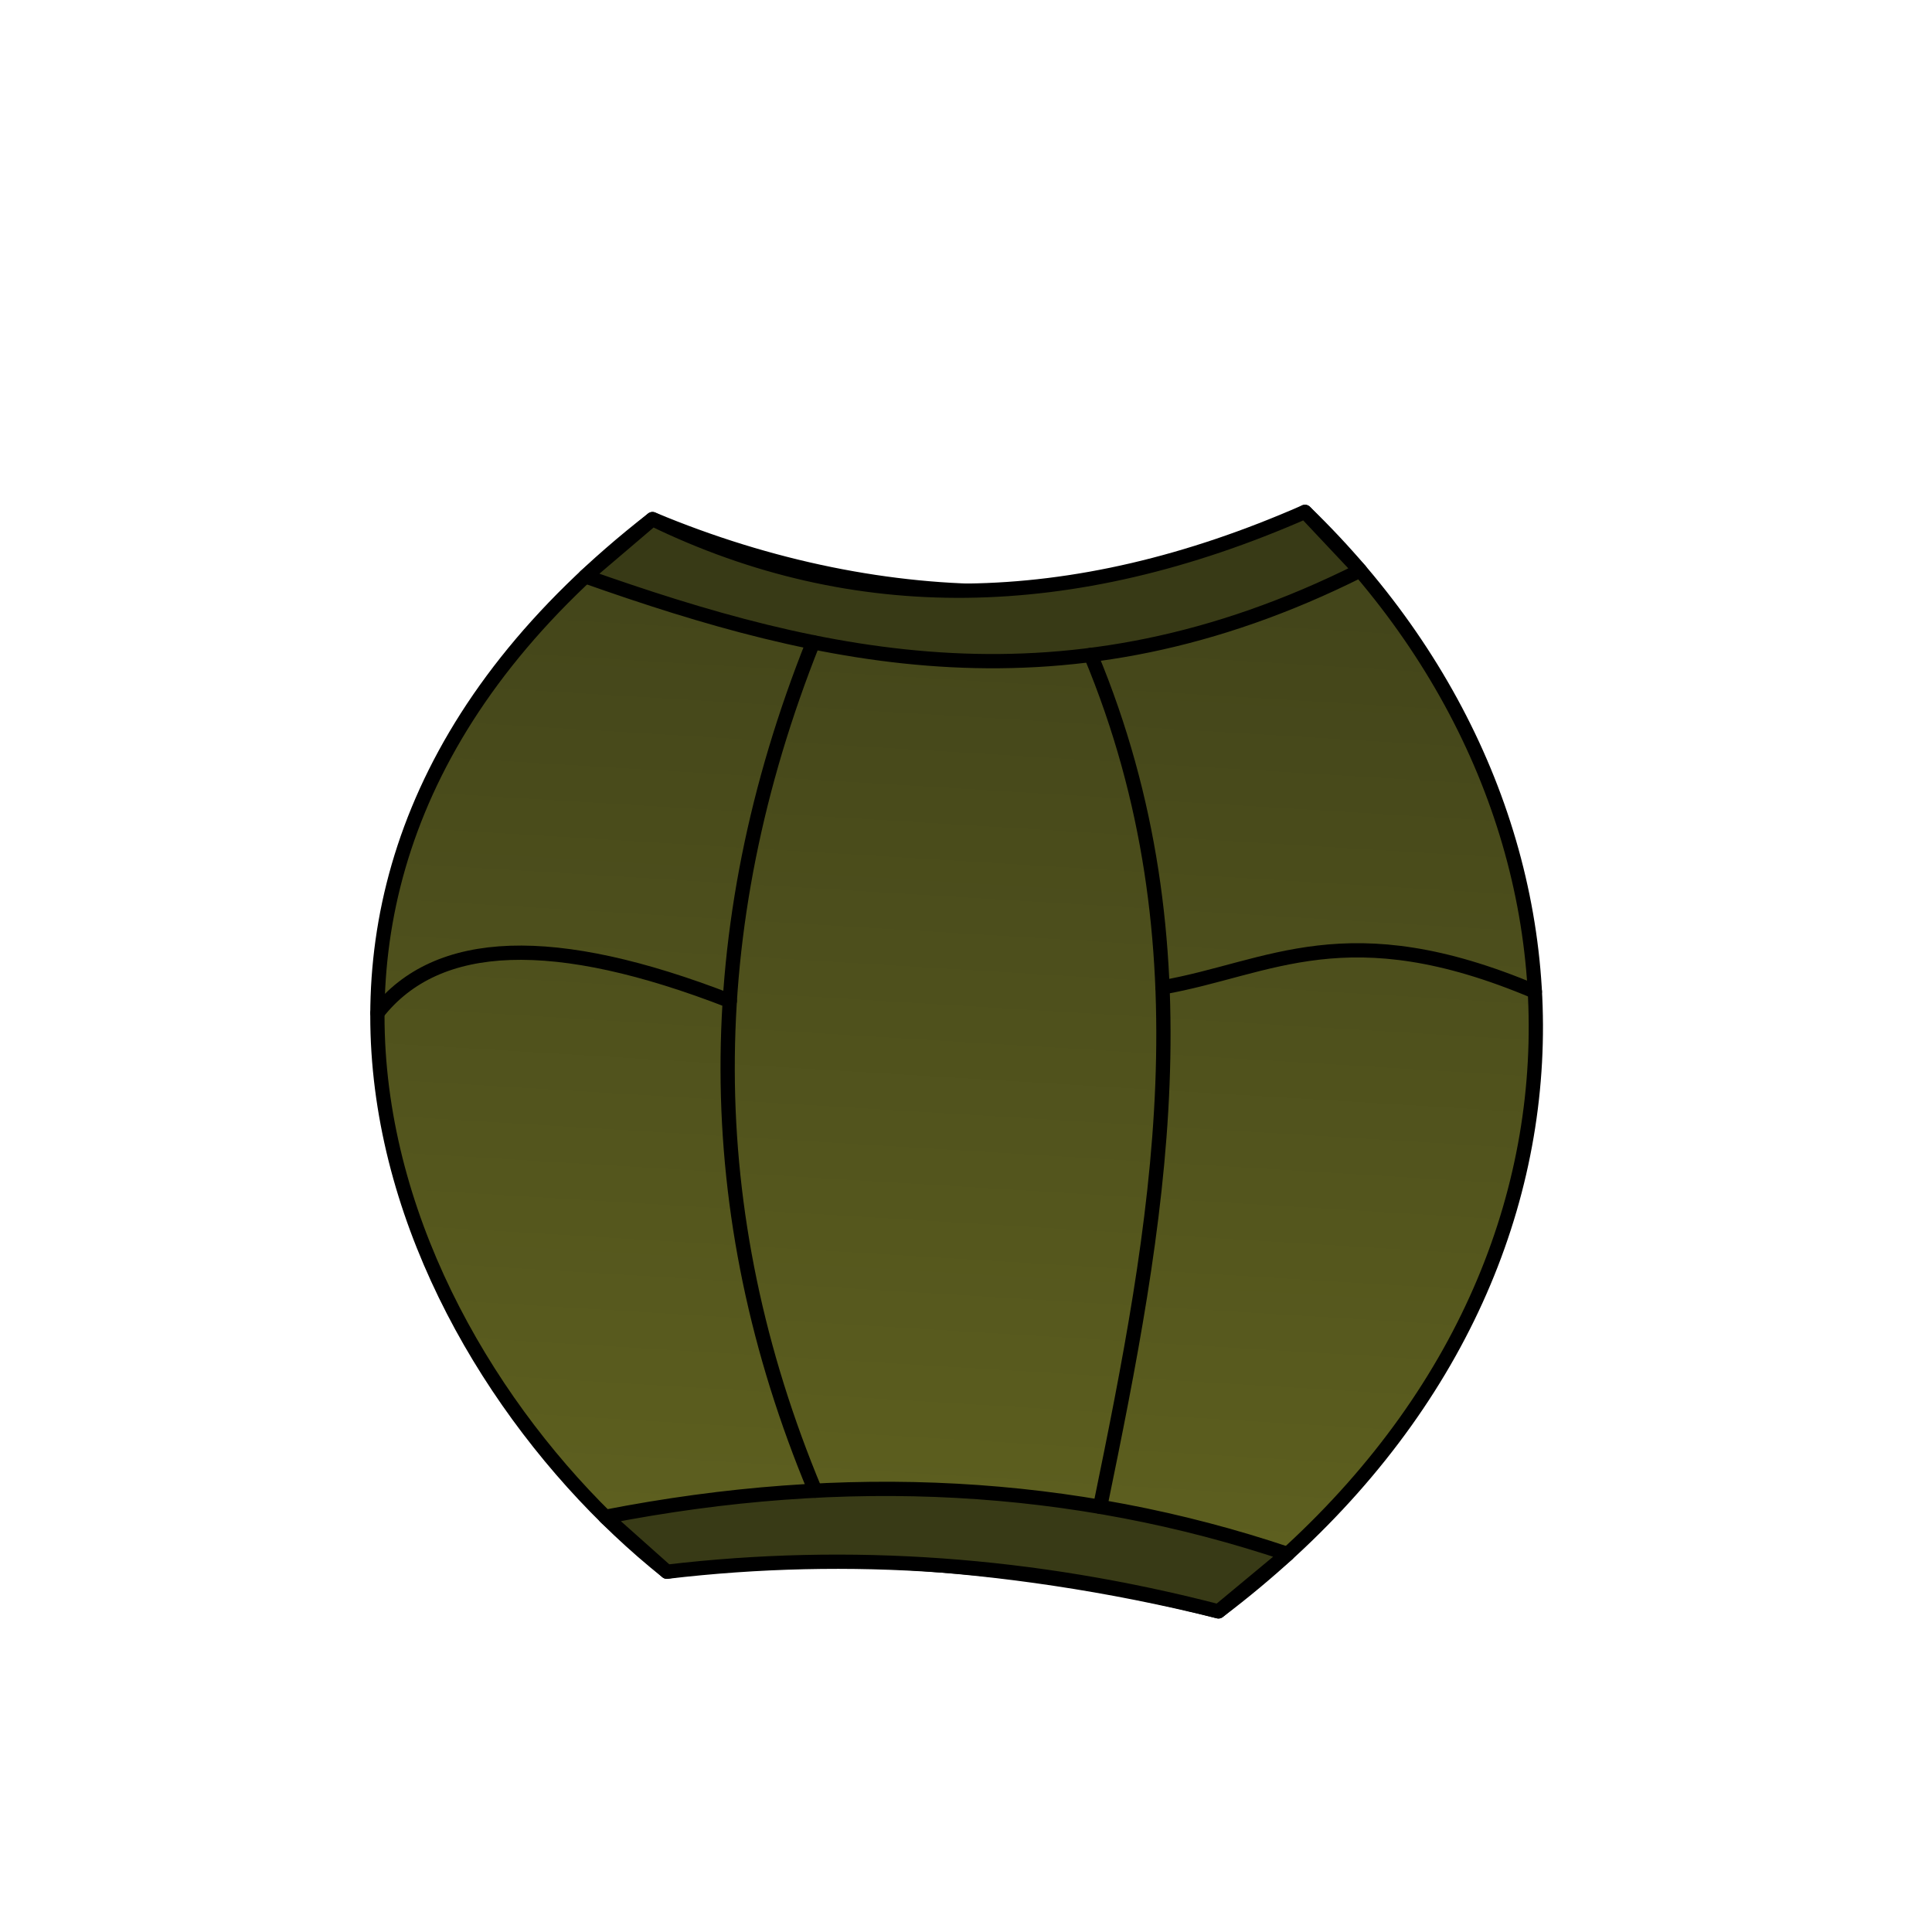
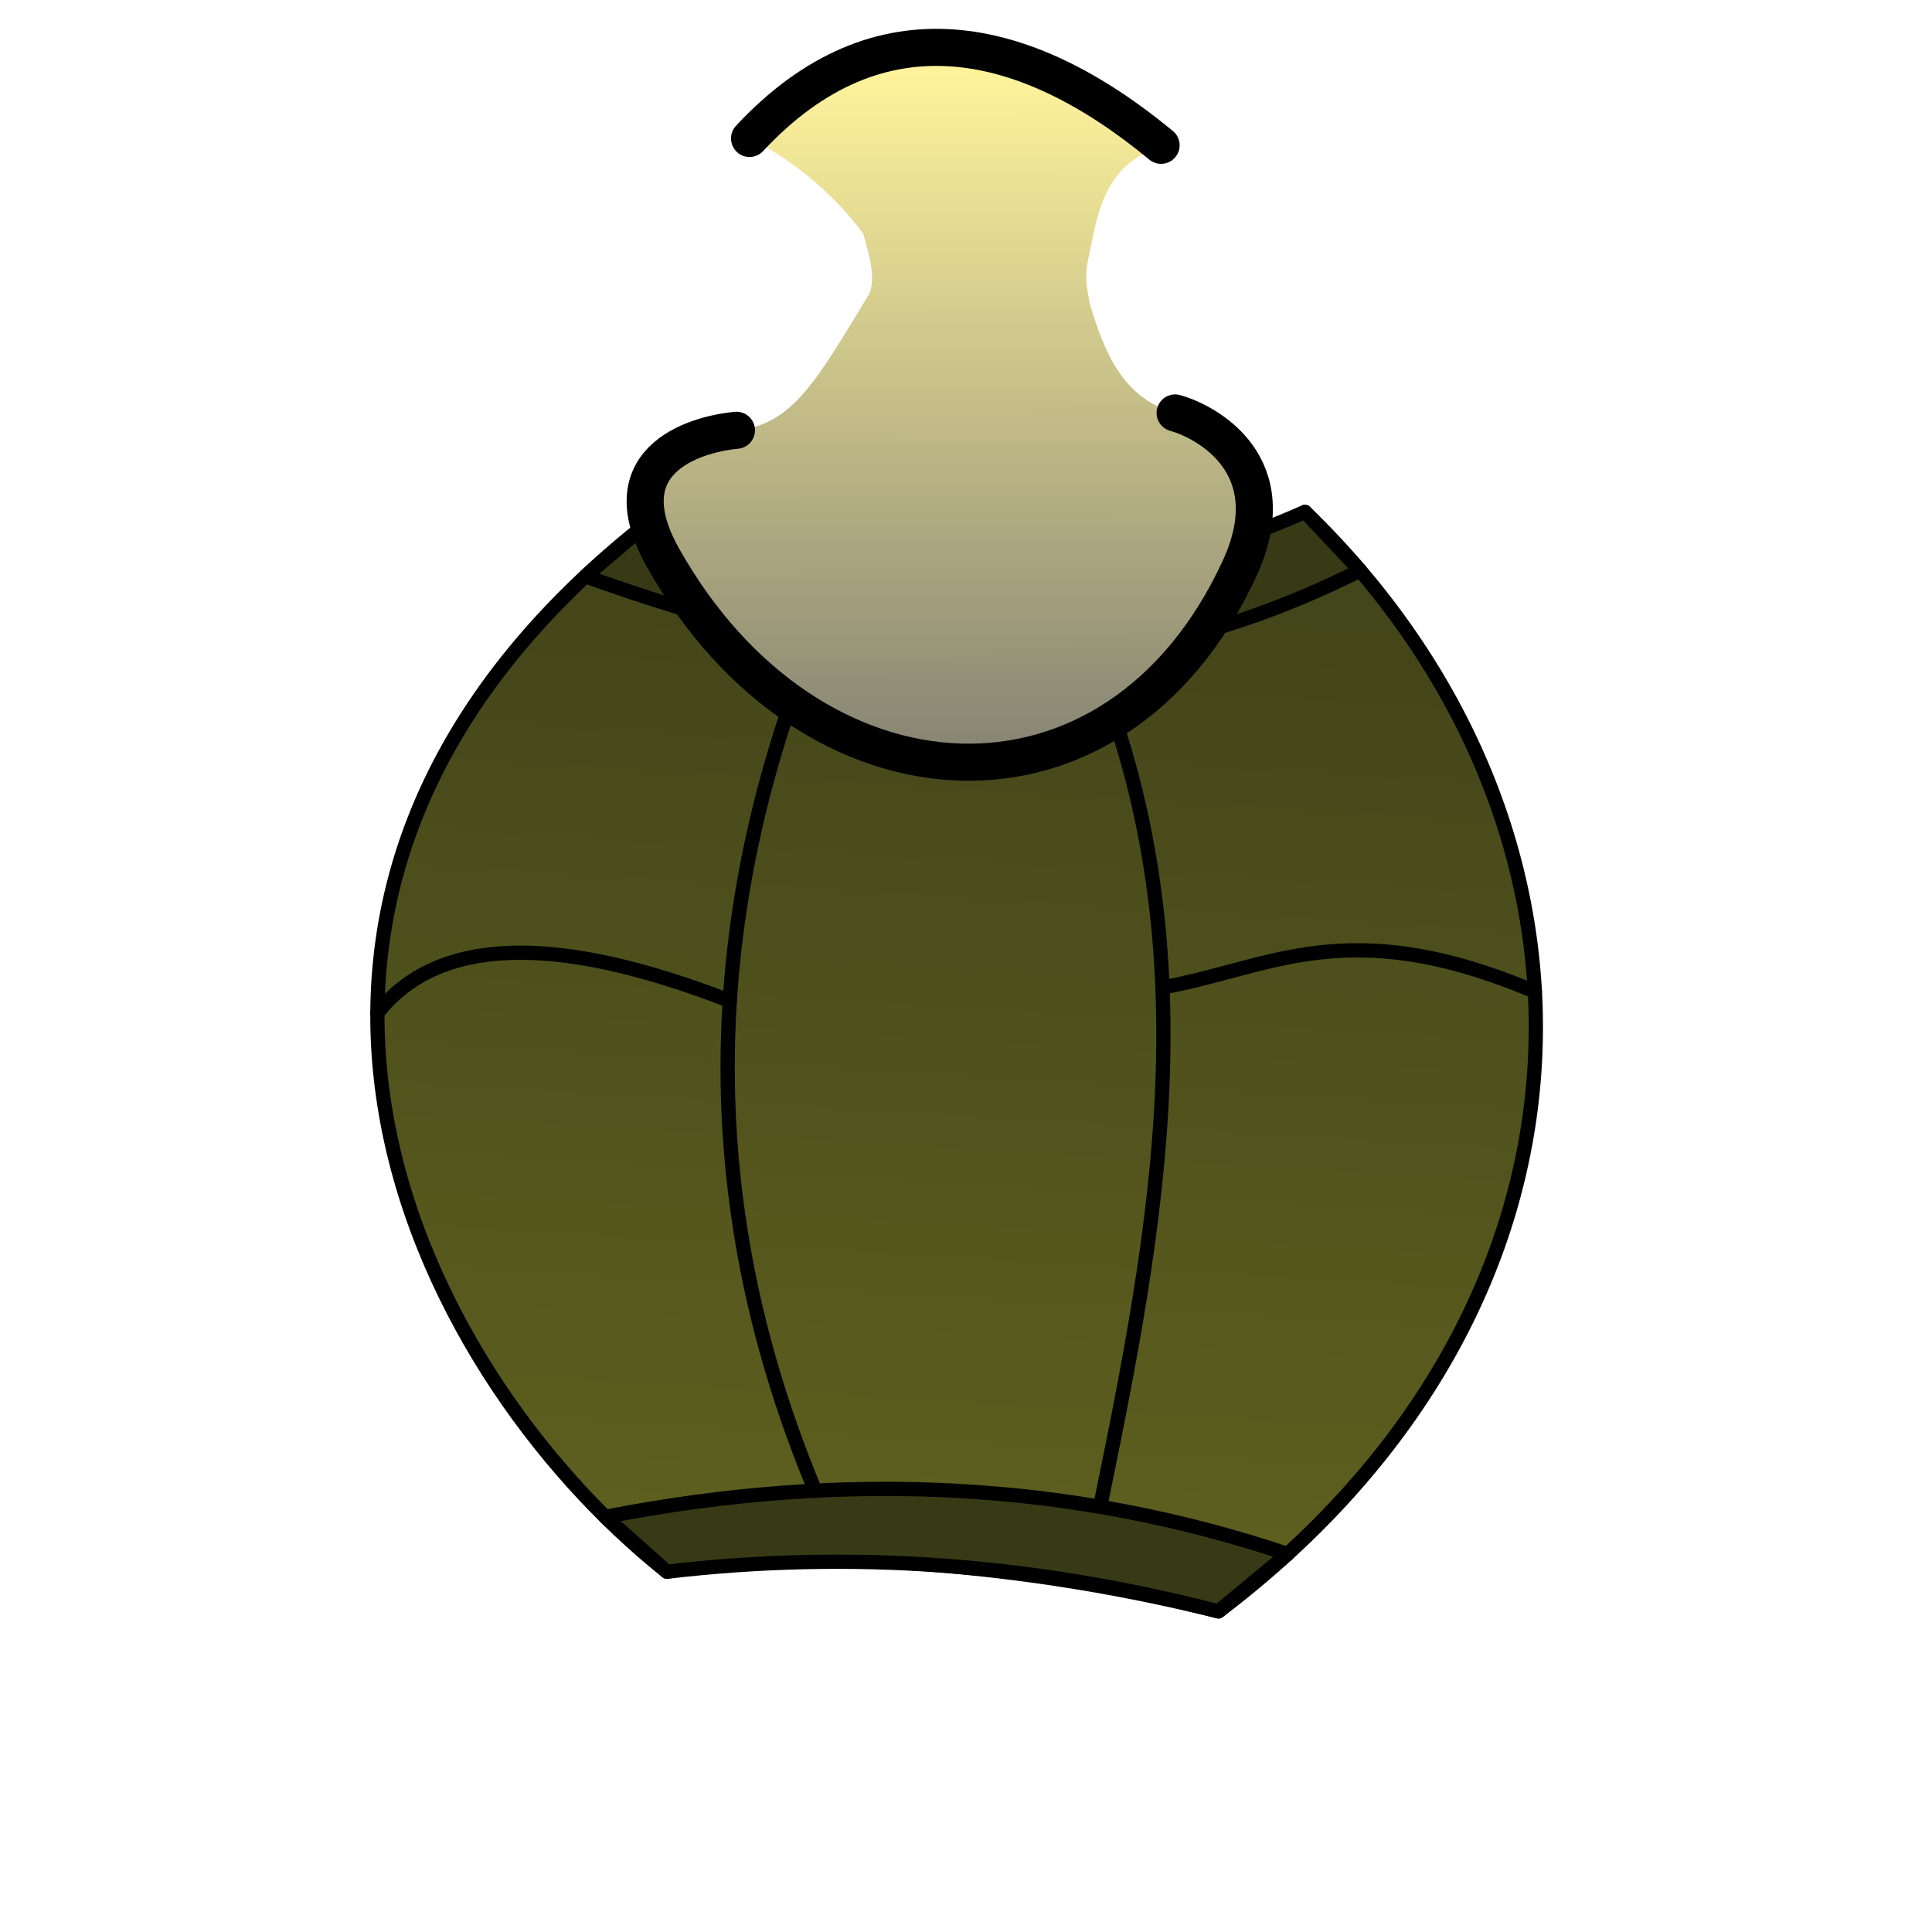
<svg xmlns="http://www.w3.org/2000/svg" xmlns:xlink="http://www.w3.org/1999/xlink" width="512" height="512" viewBox="0 0 135.467 135.467" version="1.1" id="svg1" xml:space="preserve">
  <defs id="defs1">
    <linearGradient id="linearGradient3">
      <stop style="stop-color:#43451a;stop-opacity:1;" offset="0" id="stop3" />
      <stop style="stop-color:#5e601f;stop-opacity:1;" offset="1" id="stop4" />
    </linearGradient>
    <linearGradient xlink:href="#linearGradient3" id="linearGradient4" x1="69.132" y1="41.452" x2="65.009" y2="109.688" gradientUnits="userSpaceOnUse" />
+     <linearGradient xlink:href="#linearGradient1" id="linearGradient2" x1="67.015" y1="5.172" x2="67.082" y2="63.743" gradientUnits="userSpaceOnUse" />
+     <linearGradient id="linearGradient1">
+       <stop style="stop-color:#fef39b;stop-opacity:1;" offset="0" id="stop1" />
+       <stop style="stop-color:#6b6b6a;stop-opacity:1;" offset="1" id="stop2" />
+     </linearGradient>
  </defs>
  <g id="layer1">
-     <path style="fill:url(#linearGradient4);stroke:#000000;stroke-width:1;stroke-linecap:round;stroke-linejoin:round" d="M 45.751,36.398 C 62.265,43.307 79.706,43.139 91.501,35.893 113.972,57.612 114.045,91.347 85.435,112.986 69.932,109.111 54.85,108.689 46.762,110.206 28.569,95.717 12.511,62.247 45.751,36.398 Z" id="path1" />
-     <path style="fill:#383a16;stroke:#000000;stroke-width:1;stroke-linecap:round;stroke-linejoin:round" d="m 45.751,36.398 c 14.105,6.86 29.356,6.692 45.751,-0.506 l 3.865,4.109 C 74.747,50.332 57.668,46.289 41.041,40.411 Z" id="path2" />
-     <path style="fill:#383a16;stroke:#000000;stroke-width:1;stroke-linecap:round;stroke-linejoin:round" d="m 46.762,110.206 c 12.806,-1.509 25.697,-0.583 38.673,2.78 l 4.847,-4.025 c -14.994,-5.038 -30.941,-5.906 -47.841,-2.603 z" id="path3" />
-     <path style="fill:none;stroke:#000000;stroke-width:1;stroke-linecap:round;stroke-linejoin:round" d="m 57.017,45.034 c -8.041,20.167 -7.994,39.996 0.141,59.489" id="path4" />
-     <path style="fill:none;stroke:#000000;stroke-width:1;stroke-linecap:round;stroke-linejoin:round" d="M 77.137,105.654 C 81.187,85.968 84.958,66.268 76.481,45.924" id="path5" />
-     <path style="fill:none;stroke:#000000;stroke-width:1;stroke-linecap:round;stroke-linejoin:round" d="M 51.17,70.179 C 38.89,65.407 30.654,65.69 26.463,71.028" id="path6" />
-     <path style="fill:none;stroke:#000000;stroke-width:1;stroke-linecap:round;stroke-linejoin:round" d="m 81.511,69.233 c 7.537,-1.327 12.929,-5.276 26.11,0.295" id="path7" />
+     <g id="g8" style="display:inline">
+       <path style="fill:url(#linearGradient4);stroke:#000000;stroke-width:1;stroke-linecap:round;stroke-linejoin:round" d="M 45.751,36.398 C 62.265,43.307 79.706,43.139 91.501,35.893 113.972,57.612 114.045,91.347 85.435,112.986 69.932,109.111 54.85,108.689 46.762,110.206 28.569,95.717 12.511,62.247 45.751,36.398 Z" id="path1" />
+       <path style="fill:#383a16;stroke:#000000;stroke-width:1;stroke-linecap:round;stroke-linejoin:round" d="m 45.751,36.398 c 14.105,6.86 29.356,6.692 45.751,-0.506 l 3.865,4.109 C 74.747,50.332 57.668,46.289 41.041,40.411 Z" id="path2" />
+       <path style="fill:#383a16;stroke:#000000;stroke-width:1;stroke-linecap:round;stroke-linejoin:round" d="m 46.762,110.206 c 12.806,-1.509 25.697,-0.583 38.673,2.78 l 4.847,-4.025 c -14.994,-5.038 -30.941,-5.906 -47.841,-2.603 z" id="path3" />
+       <path style="fill:none;stroke:#000000;stroke-width:1;stroke-linecap:round;stroke-linejoin:round" d="m 57.017,45.034 c -8.041,20.167 -7.994,39.996 0.141,59.489" id="path4" />
+       <path style="fill:none;stroke:#000000;stroke-width:1;stroke-linecap:round;stroke-linejoin:round" d="M 77.137,105.654 C 81.187,85.968 84.958,66.268 76.481,45.924" id="path5" />
+       <path style="fill:none;stroke:#000000;stroke-width:1;stroke-linecap:round;stroke-linejoin:round" d="M 51.17,70.179 C 38.89,65.407 30.654,65.69 26.463,71.028" id="path6" />
+       <path style="fill:none;stroke:#000000;stroke-width:1;stroke-linecap:round;stroke-linejoin:round" d="m 81.511,69.233 c 7.537,-1.327 12.929,-5.276 26.11,0.295" id="path7" />
+       <path style="display:inline;fill:url(#linearGradient2);stroke-width:2.6;stroke-linejoin:round" d="m 52.557,9.707 c 2.478,1.153 5.731,3.617 7.971,6.677 0.561,1.909 0.824,3.252 0.431,4.208 -3.655,6 -5.362,9.217 -9.322,9.577 -2.338,0.213 -9.181,1.762 -5.16,8.921 10.356,18.436 31.779,19.566 40.443,0.758 3.33,-7.23 -2.291,-10.272 -4.525,-10.893 -3.654,-1.015 -4.975,-4.26 -5.988,-7.685 -0.328,-1.758 -0.357,-2.085 0.089,-4.021 0.685,-3.664 1.609,-5.779 4.915,-7.06 C 71.92,2.337 61.596,0 52.557,9.707 Z" id="path1-11" />
+       <path style="display:inline;fill:none;stroke:#000000;stroke-width:2.6;stroke-linecap:round;stroke-linejoin:round;stroke-opacity:1" d="m 51.638,30.169 c -2.338,0.213 -9.181,1.762 -5.16,8.921 10.356,18.436 31.779,19.566 40.443,0.758 C 90.251,32.618 84.63,29.575 82.396,28.955 M 81.413,10.188 C 71.92,2.337 61.596,0 52.557,9.707" id="path1-1-1" />
+     </g>
+     <g id="g7" style="display:none">
+       <rect style="display:inline;fill:#000000;fill-opacity:1;stroke:none;stroke-width:2.6;stroke-linecap:round;stroke-linejoin:round" id="rect7" width="135.467" height="135.467" x="0" y="0" />
+       <path style="display:inline;fill:#ff0000;fill-opacity:1;stroke-width:2.6;stroke-linejoin:round" d="m 52.557,9.707 c 2.478,1.153 5.731,3.617 7.971,6.677 0.561,1.909 0.824,3.252 0.431,4.208 -3.655,6 -5.362,9.217 -9.322,9.577 -2.338,0.213 -9.181,1.762 -5.16,8.921 10.356,18.436 31.779,19.566 40.443,0.758 3.33,-7.23 -2.291,-10.272 -4.525,-10.893 -3.654,-1.015 -4.975,-4.26 -5.988,-7.685 -0.328,-1.758 -0.357,-2.085 0.089,-4.021 0.685,-3.664 1.609,-5.779 4.915,-7.06 C 71.92,2.337 61.596,0 52.557,9.707 Z" id="path1-11-2" />
+       <path style="display:inline;fill:none;stroke:#000000;stroke-width:2.6;stroke-linecap:round;stroke-linejoin:round;stroke-opacity:1" d="m 51.638,30.169 c -2.338,0.213 -9.181,1.762 -5.16,8.921 10.356,18.436 31.779,19.566 40.443,0.758 C 90.251,32.618 84.63,29.575 82.396,28.955 M 81.413,10.188 C 71.92,2.337 61.596,-1.9999999e-7 52.557,9.707" id="path1-1" />
+     </g>
  </g>
</svg>
